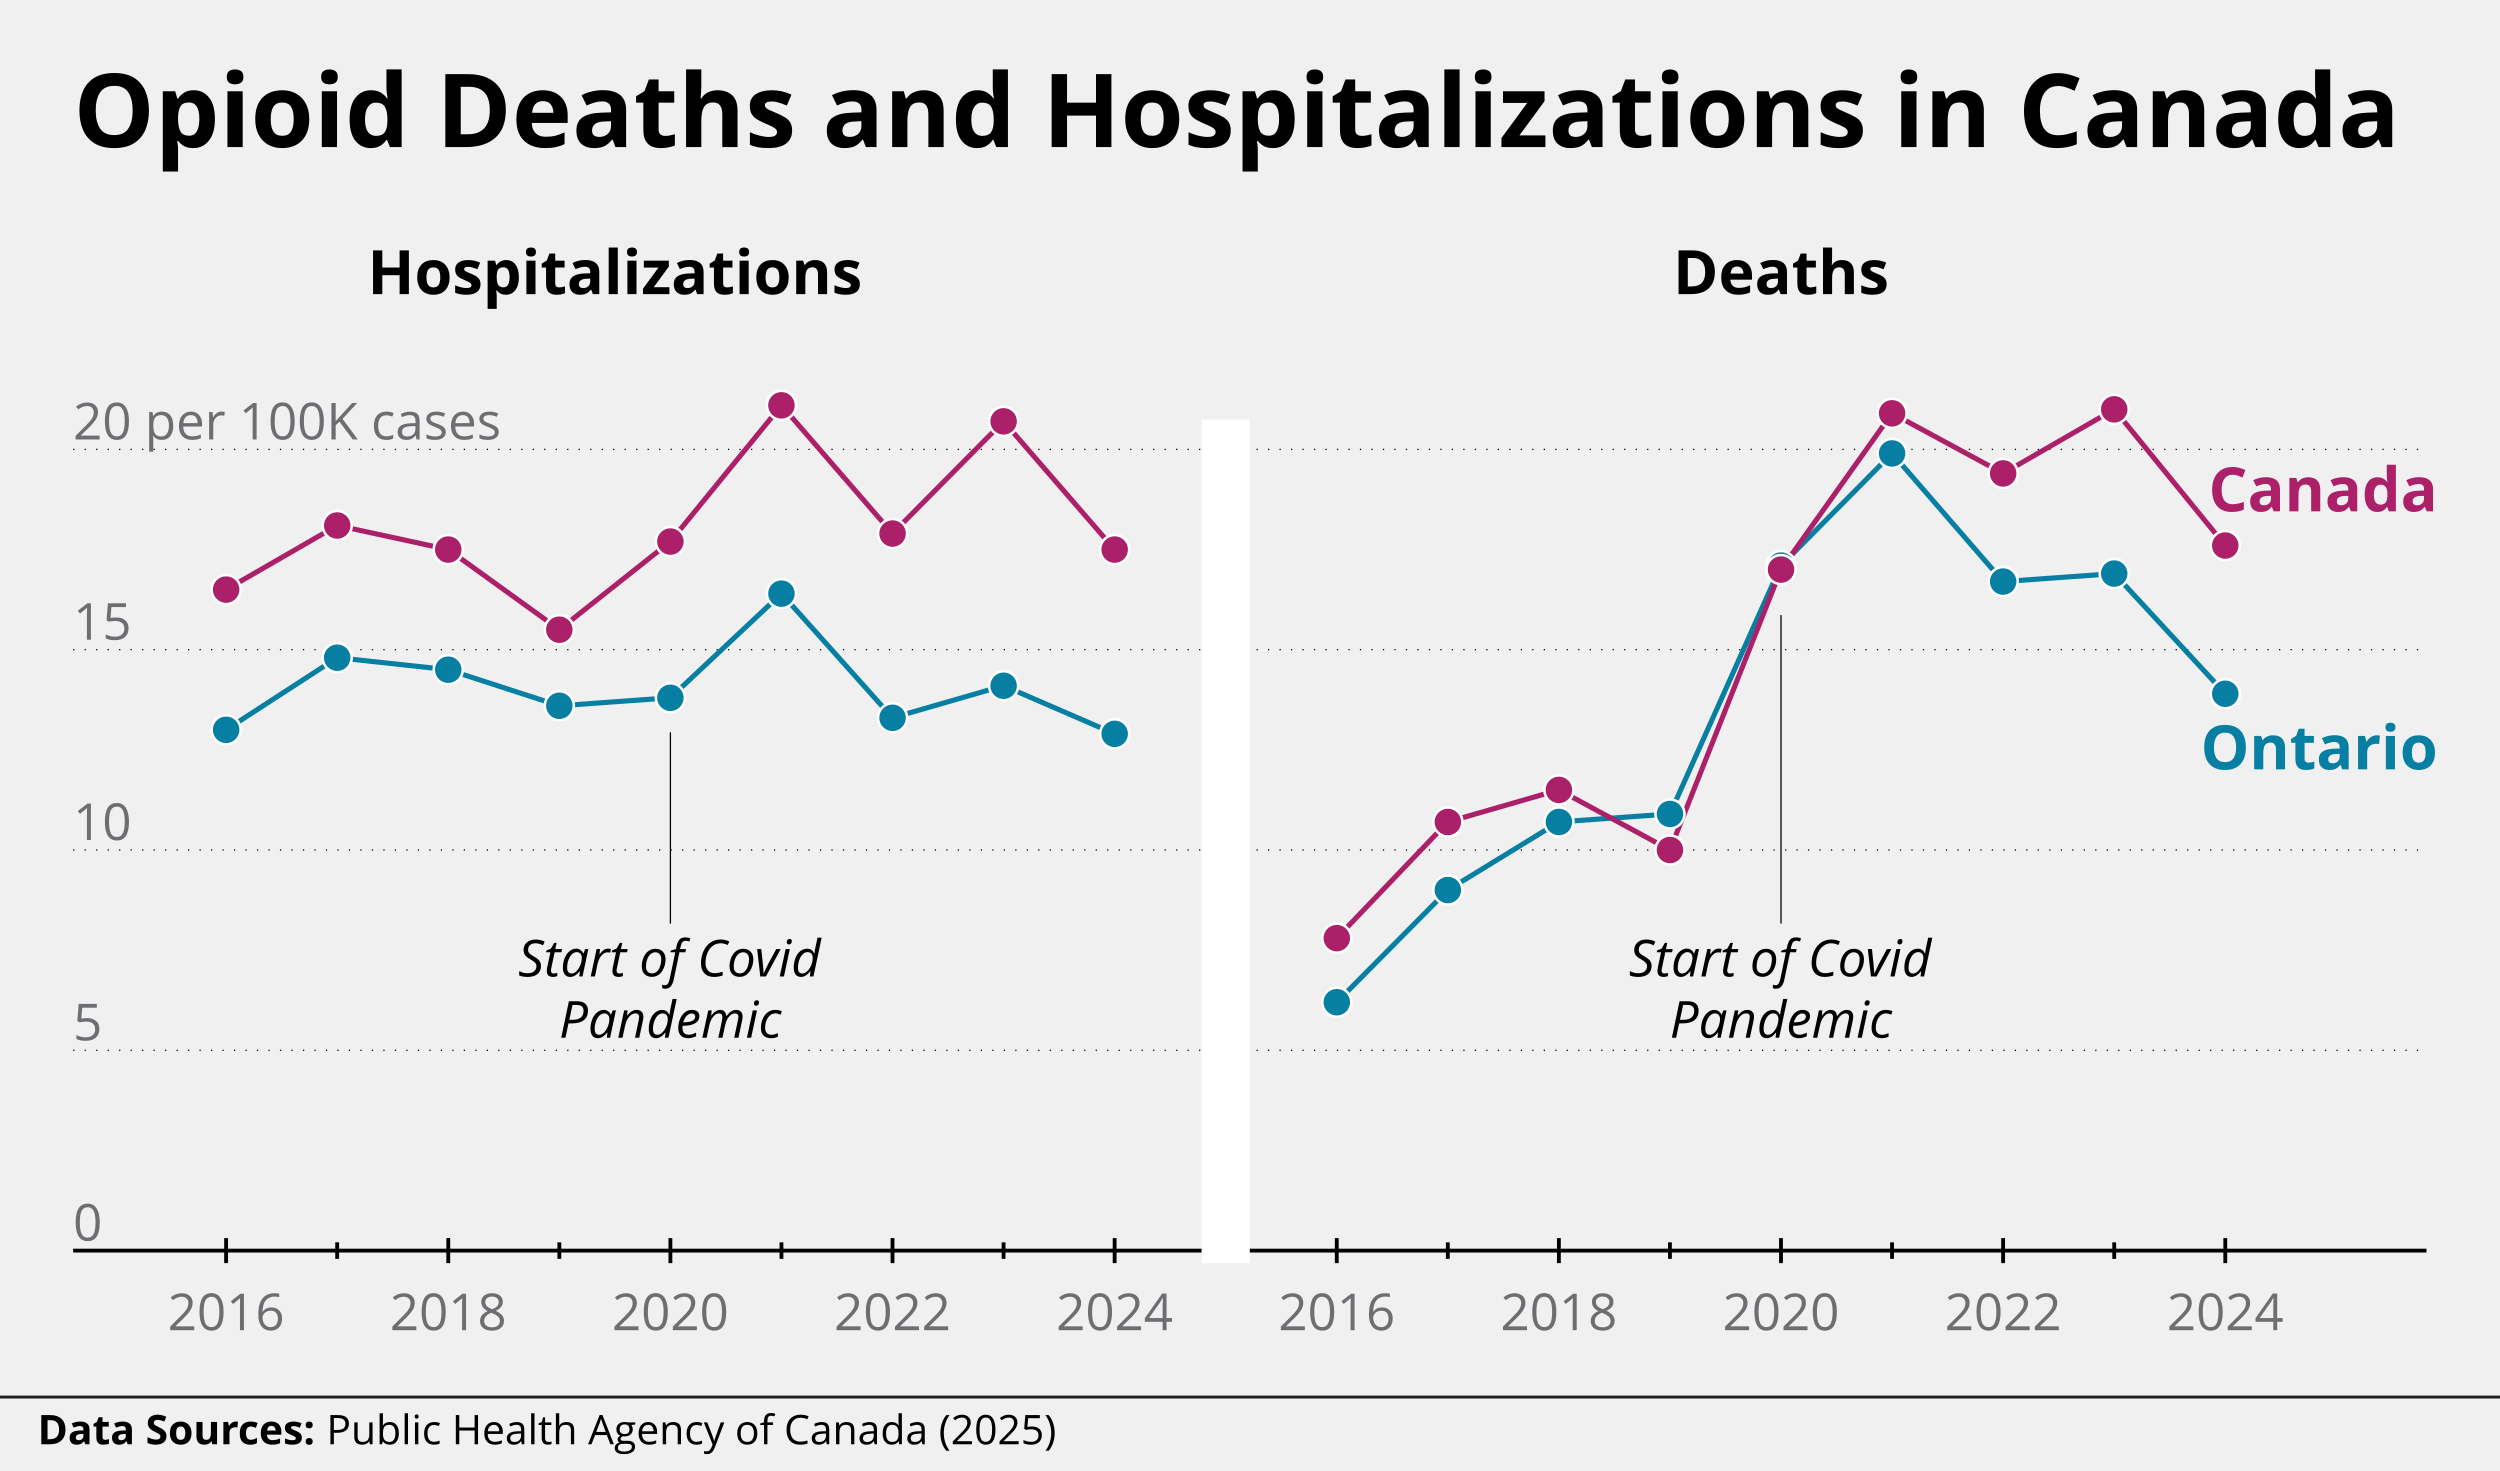
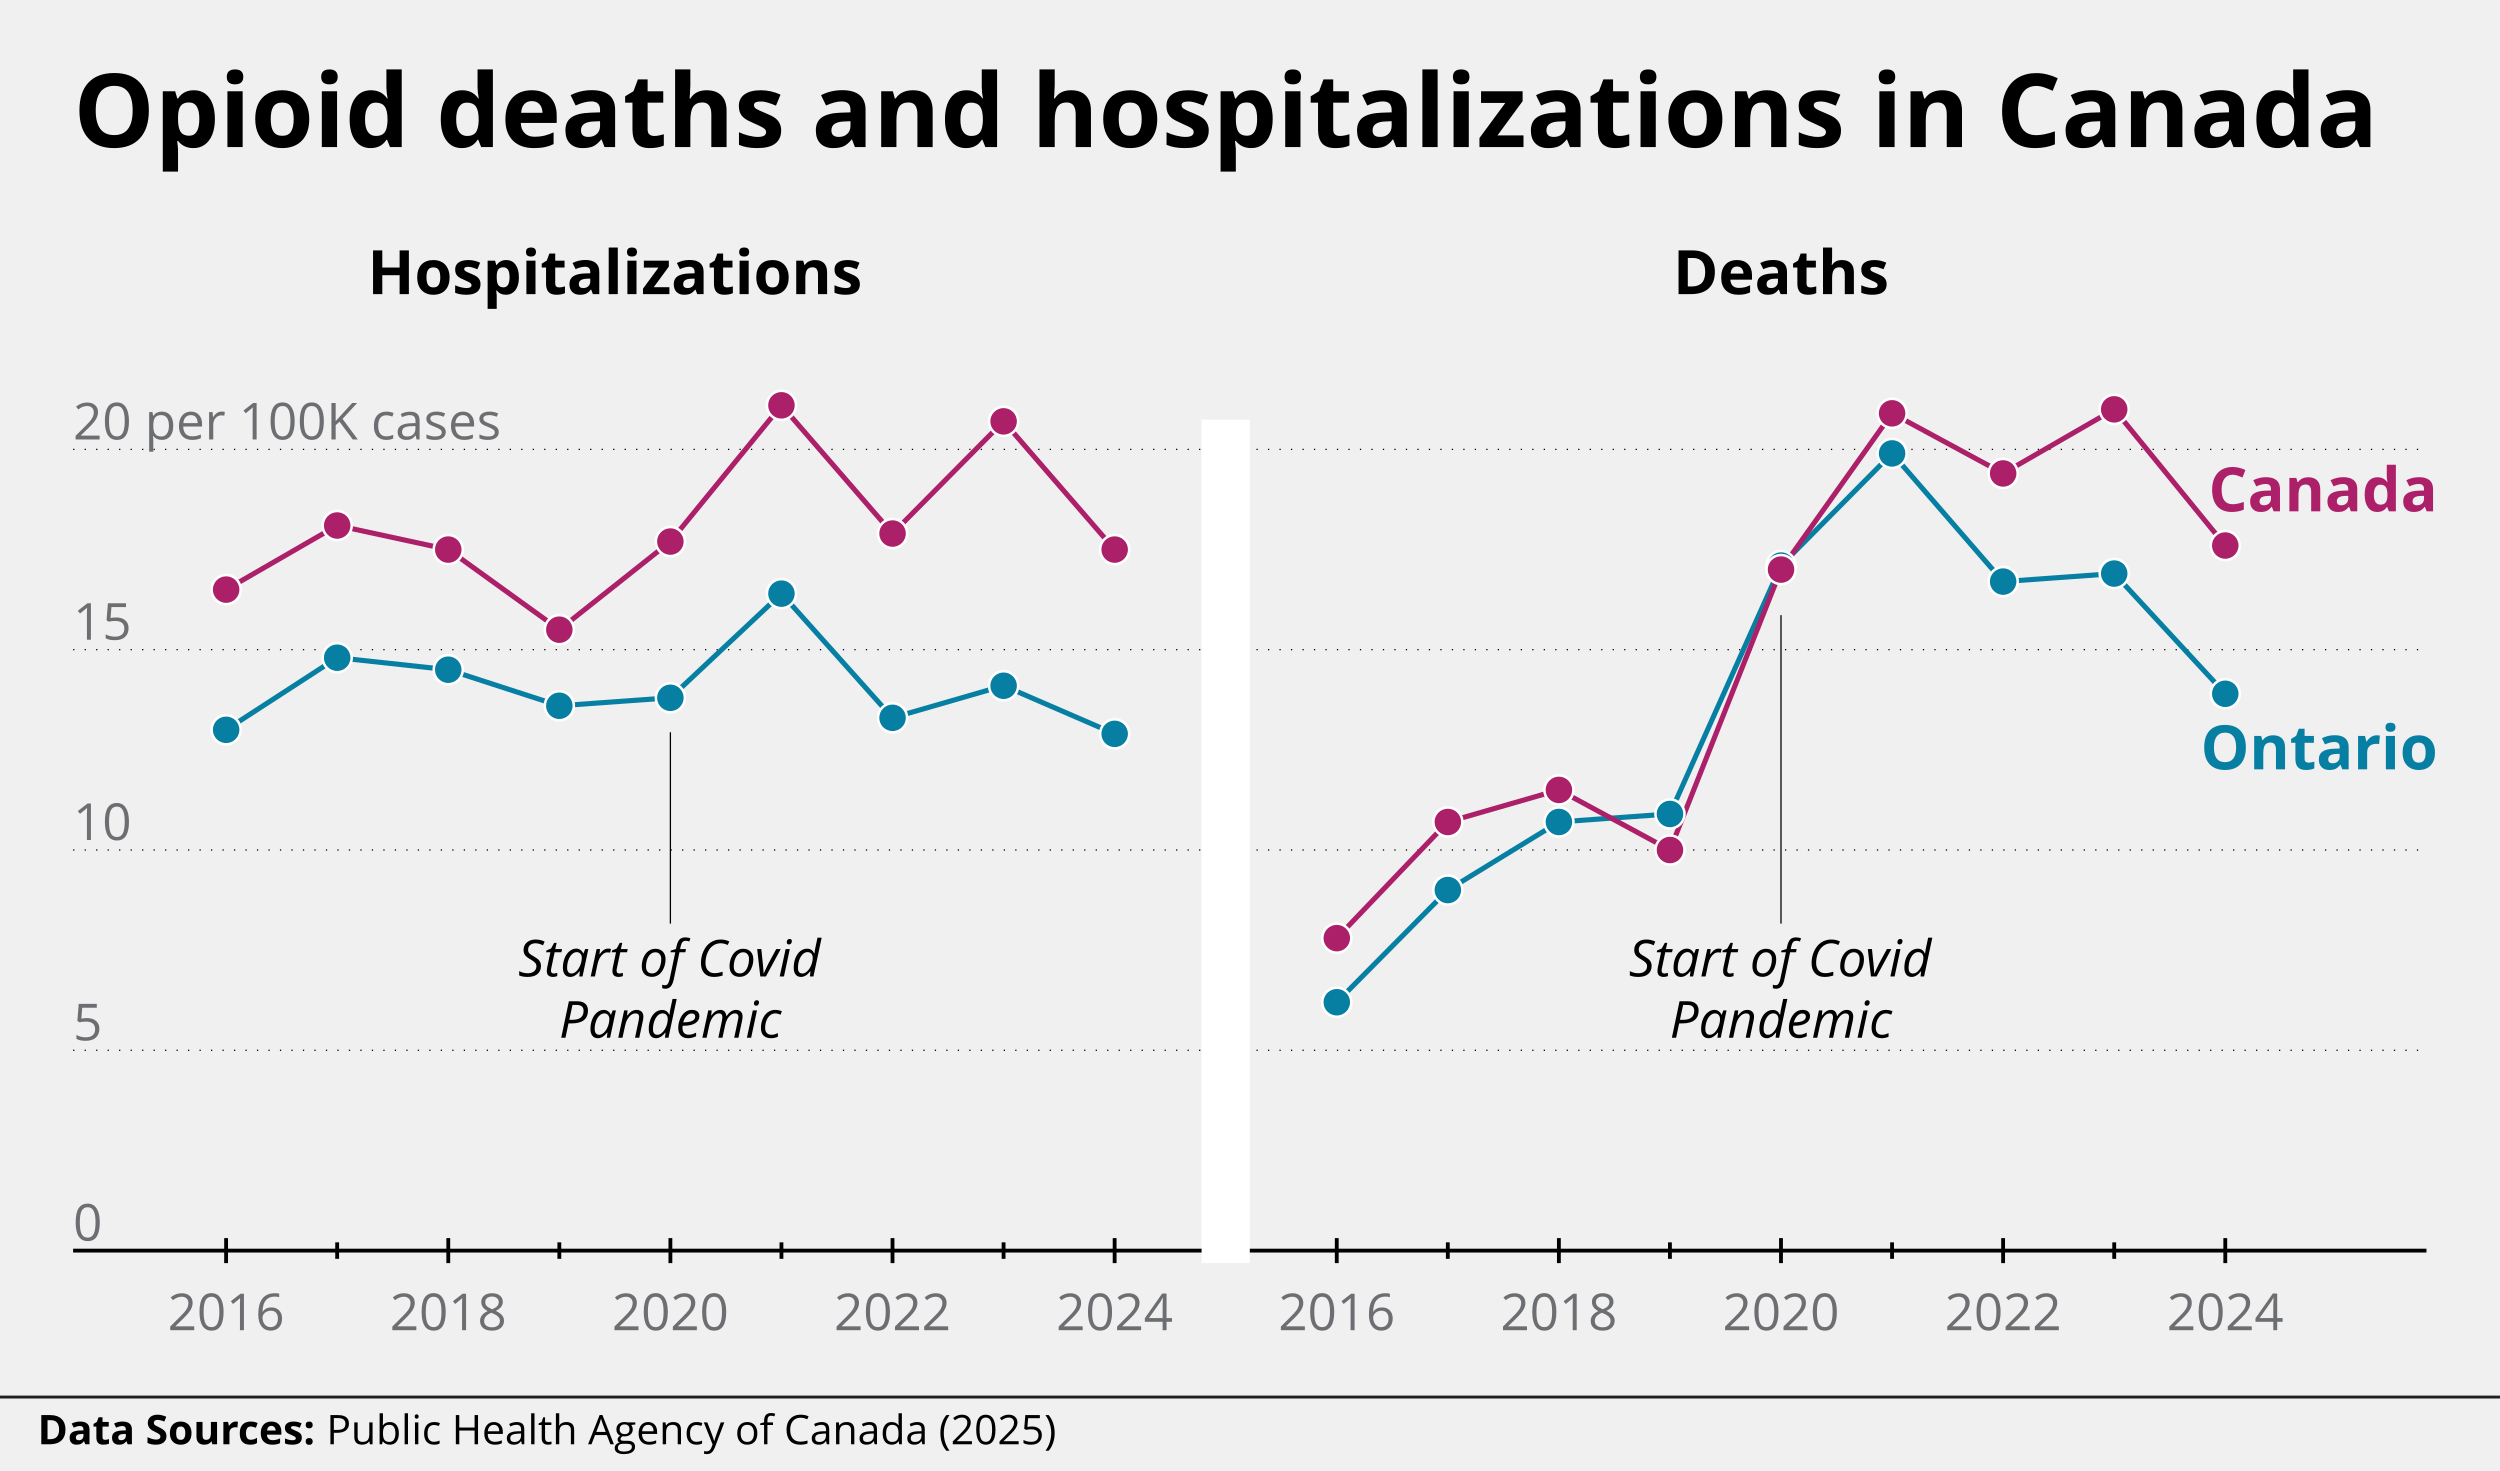
<svg xmlns="http://www.w3.org/2000/svg" id="Layer_1" data-name="Layer 1" viewBox="0 0 489.6 288">
  <line x1="14.32" y1="244.92" x2="475.2" y2="244.92" fill="none" stroke="#000" stroke-miterlimit="10" stroke-width=".75" />
  <g>
    <line x1="44.28" y1="247.37" x2="44.28" y2="242.47" fill="none" stroke="#000" stroke-miterlimit="10" stroke-width=".75" />
    <line x1="66.03" y1="246.53" x2="66.03" y2="243.3" fill="none" stroke="#000" stroke-miterlimit="10" stroke-width=".75" />
    <line x1="87.79" y1="247.37" x2="87.79" y2="242.47" fill="none" stroke="#000" stroke-miterlimit="10" stroke-width=".75" />
    <line x1="109.54" y1="246.53" x2="109.54" y2="243.3" fill="none" stroke="#000" stroke-miterlimit="10" stroke-width=".75" />
    <line x1="131.29" y1="247.37" x2="131.29" y2="242.47" fill="none" stroke="#000" stroke-miterlimit="10" stroke-width=".75" />
    <line x1="153.04" y1="246.53" x2="153.04" y2="243.3" fill="none" stroke="#000" stroke-miterlimit="10" stroke-width=".75" />
    <line x1="174.79" y1="247.37" x2="174.79" y2="242.47" fill="none" stroke="#000" stroke-miterlimit="10" stroke-width=".75" />
    <line x1="196.54" y1="246.53" x2="196.54" y2="243.3" fill="none" stroke="#000" stroke-miterlimit="10" stroke-width=".75" />
    <line x1="218.29" y1="247.37" x2="218.29" y2="242.47" fill="none" stroke="#000" stroke-miterlimit="10" stroke-width=".75" />
  </g>
  <g>
    <line x1="14.32" y1="205.69" x2="475.2" y2="205.69" fill="none" stroke="#000" stroke-dasharray=".25 2" stroke-miterlimit="10" stroke-width=".25" />
    <line x1="14.32" y1="166.46" x2="475.2" y2="166.46" fill="none" stroke="#000" stroke-dasharray=".25 2" stroke-miterlimit="10" stroke-width=".25" />
    <line x1="14.32" y1="127.23" x2="475.2" y2="127.23" fill="none" stroke="#000" stroke-dasharray=".25 2" stroke-miterlimit="10" stroke-width=".25" />
    <line x1="14.32" y1="88.01" x2="475.2" y2="88.01" fill="none" stroke="#000" stroke-dasharray=".25 2" stroke-miterlimit="10" stroke-width=".25" />
  </g>
  <g>
    <g>
      <line x1="66.04" y1="128.8" x2="44.28" y2="142.92" fill="none" stroke="#067fa3" stroke-linecap="round" stroke-miterlimit="10" />
      <line x1="87.79" y1="131.16" x2="66.04" y2="128.8" fill="none" stroke="#067fa3" stroke-linecap="round" stroke-miterlimit="10" />
      <line x1="109.54" y1="138.22" x2="87.79" y2="131.16" fill="none" stroke="#067fa3" stroke-linecap="round" stroke-miterlimit="10" />
      <line x1="131.29" y1="136.65" x2="109.54" y2="138.22" fill="none" stroke="#067fa3" stroke-linecap="round" stroke-miterlimit="10" />
      <line x1="153.04" y1="116.25" x2="131.29" y2="136.65" fill="none" stroke="#067fa3" stroke-linecap="round" stroke-miterlimit="10" />
      <line x1="174.79" y1="140.57" x2="153.04" y2="116.25" fill="none" stroke="#067fa3" stroke-linecap="round" stroke-miterlimit="10" />
      <line x1="196.54" y1="134.29" x2="174.79" y2="140.57" fill="none" stroke="#067fa3" stroke-linecap="round" stroke-miterlimit="10" />
      <line x1="218.29" y1="143.71" x2="196.54" y2="134.29" fill="none" stroke="#067fa3" stroke-linecap="round" stroke-miterlimit="10" />
    </g>
    <g>
      <line x1="66.04" y1="102.91" x2="44.28" y2="115.47" fill="none" stroke="#ab2069" stroke-linecap="round" stroke-miterlimit="10" />
      <line x1="87.79" y1="107.62" x2="66.04" y2="102.91" fill="none" stroke="#ab2069" stroke-linecap="round" stroke-miterlimit="10" />
      <line x1="109.54" y1="123.31" x2="87.79" y2="107.62" fill="none" stroke="#ab2069" stroke-linecap="round" stroke-miterlimit="10" />
      <line x1="131.29" y1="106.05" x2="109.54" y2="123.31" fill="none" stroke="#ab2069" stroke-linecap="round" stroke-miterlimit="10" />
      <line x1="153.04" y1="79.38" x2="131.29" y2="106.05" fill="none" stroke="#ab2069" stroke-linecap="round" stroke-miterlimit="10" />
      <line x1="174.79" y1="104.48" x2="153.04" y2="79.38" fill="none" stroke="#ab2069" stroke-linecap="round" stroke-miterlimit="10" />
      <line x1="196.54" y1="82.51" x2="174.79" y2="104.48" fill="none" stroke="#ab2069" stroke-linecap="round" stroke-miterlimit="10" />
      <line x1="218.29" y1="107.62" x2="196.54" y2="82.51" fill="none" stroke="#ab2069" stroke-linecap="round" stroke-miterlimit="10" />
    </g>
  </g>
  <g>
    <g>
      <rect x="41.44" y="140.08" width="5.69" height="5.69" rx="2.84" ry="2.84" fill="#067fa3" stroke="#fff" stroke-miterlimit="10" stroke-width=".5" />
      <rect x="63.19" y="125.96" width="5.69" height="5.69" rx="2.84" ry="2.84" fill="#067fa3" stroke="#fff" stroke-miterlimit="10" stroke-width=".5" />
      <rect x="84.94" y="128.31" width="5.69" height="5.69" rx="2.84" ry="2.84" fill="#067fa3" stroke="#fff" stroke-miterlimit="10" stroke-width=".5" />
      <rect x="106.69" y="135.37" width="5.69" height="5.69" rx="2.84" ry="2.84" fill="#067fa3" stroke="#fff" stroke-miterlimit="10" stroke-width=".5" />
      <rect x="128.44" y="133.81" width="5.69" height="5.69" rx="2.84" ry="2.84" fill="#067fa3" stroke="#fff" stroke-miterlimit="10" stroke-width=".5" />
      <rect x="150.19" y="113.41" width="5.69" height="5.69" rx="2.84" ry="2.84" fill="#067fa3" stroke="#fff" stroke-miterlimit="10" stroke-width=".5" />
      <rect x="171.95" y="137.73" width="5.69" height="5.69" rx="2.84" ry="2.84" fill="#067fa3" stroke="#fff" stroke-miterlimit="10" stroke-width=".5" />
      <rect x="193.7" y="131.45" width="5.69" height="5.69" rx="2.84" ry="2.84" fill="#067fa3" stroke="#fff" stroke-miterlimit="10" stroke-width=".5" />
      <rect x="215.45" y="140.87" width="5.69" height="5.69" rx="2.84" ry="2.84" fill="#067fa3" stroke="#fff" stroke-miterlimit="10" stroke-width=".5" />
    </g>
    <g>
      <rect x="41.44" y="112.62" width="5.69" height="5.69" rx="2.84" ry="2.84" fill="#ab2069" stroke="#fff" stroke-miterlimit="10" stroke-width=".5" />
      <rect x="63.19" y="100.07" width="5.69" height="5.69" rx="2.84" ry="2.84" fill="#ab2069" stroke="#fff" stroke-miterlimit="10" stroke-width=".5" />
      <rect x="84.94" y="104.78" width="5.69" height="5.69" rx="2.84" ry="2.84" fill="#ab2069" stroke="#fff" stroke-miterlimit="10" stroke-width=".5" />
      <rect x="106.69" y="120.47" width="5.69" height="5.69" rx="2.84" ry="2.84" fill="#ab2069" stroke="#fff" stroke-miterlimit="10" stroke-width=".5" />
      <rect x="128.44" y="103.21" width="5.69" height="5.69" rx="2.84" ry="2.84" fill="#ab2069" stroke="#fff" stroke-miterlimit="10" stroke-width=".5" />
      <rect x="150.19" y="76.53" width="5.69" height="5.69" rx="2.84" ry="2.84" fill="#ab2069" stroke="#fff" stroke-miterlimit="10" stroke-width=".5" />
      <rect x="171.95" y="101.64" width="5.69" height="5.69" rx="2.84" ry="2.84" fill="#ab2069" stroke="#fff" stroke-miterlimit="10" stroke-width=".5" />
      <rect x="193.7" y="79.67" width="5.69" height="5.69" rx="2.84" ry="2.84" fill="#ab2069" stroke="#fff" stroke-miterlimit="10" stroke-width=".5" />
      <rect x="215.45" y="104.78" width="5.69" height="5.69" rx="2.84" ry="2.84" fill="#ab2069" stroke="#fff" stroke-miterlimit="10" stroke-width=".5" />
    </g>
  </g>
  <text transform="translate(327.65 57.6)" font-family="OpenSans-Bold, 'Open Sans'" font-size="12" font-weight="700">
    <tspan x="0" y="0">Deaths</tspan>
  </text>
  <text transform="translate(32.85 260.5)" fill="#6d6e71" font-family="OpenSans, 'Open Sans'" font-size="10">
    <tspan x="0" y="0">2016</tspan>
  </text>
  <text transform="translate(76.35 260.5)" fill="#6d6e71" font-family="OpenSans, 'Open Sans'" font-size="10">
    <tspan x="0" y="0">2018</tspan>
  </text>
  <text transform="translate(119.85 260.5)" fill="#6d6e71" font-family="OpenSans, 'Open Sans'" font-size="10">
    <tspan x="0" y="0">2020</tspan>
  </text>
  <text transform="translate(101.49 191.23)" font-family="OpenSans-Italic, 'Open Sans'" font-size="10" font-style="italic" font-variation-settings="'wght' 400, 'wdth' 100">
    <tspan x="0" y="0">Start of Covid</tspan>
    <tspan x="8" y="12">Pandemic</tspan>
  </text>
  <text transform="translate(163.35 260.5)" fill="#6d6e71" font-family="OpenSans, 'Open Sans'" font-size="10">
    <tspan x="0" y="0">2022</tspan>
  </text>
  <text transform="translate(206.85 260.5)" fill="#6d6e71" font-family="OpenSans, 'Open Sans'" font-size="10">
    <tspan x="0" y="0">2024</tspan>
  </text>
  <g>
    <text transform="translate(14.32 86.06)" fill="#6d6e71" font-family="OpenSans, 'Open Sans'" font-size="10">
      <tspan x="0" y="0">20 per 100K cases</tspan>
    </text>
    <text transform="translate(14.32 125.28)" fill="#6d6e71" font-family="OpenSans, 'Open Sans'" font-size="10">
      <tspan x="0" y="0">15</tspan>
    </text>
    <text transform="translate(14.32 164.51)" fill="#6d6e71" font-family="OpenSans, 'Open Sans'" font-size="10">
      <tspan x="0" y="0">10</tspan>
    </text>
    <text transform="translate(14.32 203.74)" fill="#6d6e71" font-family="OpenSans, 'Open Sans'" font-size="10">
      <tspan x="0" y="0">5</tspan>
    </text>
    <text transform="translate(14.32 242.97)" fill="#6d6e71" font-family="OpenSans, 'Open Sans'" font-size="10">
      <tspan x="0" y="0">0</tspan>
    </text>
  </g>
  <g>
    <line x1="261.79" y1="247.37" x2="261.79" y2="242.47" fill="none" stroke="#000" stroke-miterlimit="10" stroke-width=".75" />
    <line x1="283.54" y1="246.53" x2="283.54" y2="243.3" fill="none" stroke="#000" stroke-miterlimit="10" stroke-width=".75" />
    <line x1="305.29" y1="247.37" x2="305.29" y2="242.47" fill="none" stroke="#000" stroke-miterlimit="10" stroke-width=".75" />
    <line x1="327.04" y1="246.53" x2="327.04" y2="243.3" fill="none" stroke="#000" stroke-miterlimit="10" stroke-width=".75" />
    <line x1="348.79" y1="247.37" x2="348.79" y2="242.47" fill="none" stroke="#000" stroke-miterlimit="10" stroke-width=".75" />
    <line x1="370.54" y1="246.53" x2="370.54" y2="243.3" fill="none" stroke="#000" stroke-miterlimit="10" stroke-width=".75" />
    <line x1="392.29" y1="247.37" x2="392.29" y2="242.47" fill="none" stroke="#000" stroke-miterlimit="10" stroke-width=".75" />
    <line x1="414.05" y1="246.53" x2="414.05" y2="243.3" fill="none" stroke="#000" stroke-miterlimit="10" stroke-width=".75" />
    <line x1="435.8" y1="247.37" x2="435.8" y2="242.47" fill="none" stroke="#000" stroke-miterlimit="10" stroke-width=".75" />
  </g>
  <text transform="translate(250.36 260.5)" fill="#6d6e71" font-family="OpenSans, 'Open Sans'" font-size="10">
    <tspan x="0" y="0">2016</tspan>
  </text>
  <text transform="translate(293.86 260.5)" fill="#6d6e71" font-family="OpenSans, 'Open Sans'" font-size="10">
    <tspan x="0" y="0">2018</tspan>
  </text>
  <text transform="translate(337.36 260.5)" fill="#6d6e71" font-family="OpenSans, 'Open Sans'" font-size="10">
    <tspan x="0" y="0">2020</tspan>
  </text>
  <text transform="translate(380.86 260.5)" fill="#6d6e71" font-family="OpenSans, 'Open Sans'" font-size="10">
    <tspan x="0" y="0">2022</tspan>
  </text>
  <text transform="translate(432.52 100.14)" fill="#ab2069" font-family="OpenSans-Bold, 'Open Sans'" font-size="12" font-weight="700">
    <tspan x="0" y="0">Canada</tspan>
  </text>
  <text transform="translate(430.97 150.67)" fill="#067fa3" font-family="OpenSans-Bold, 'Open Sans'" font-size="12" font-weight="700">
    <tspan x="0" y="0">Ontario</tspan>
  </text>
  <text transform="translate(424.36 260.5)" fill="#6d6e71" font-family="OpenSans, 'Open Sans'" font-size="10">
    <tspan x="0" y="0">2024</tspan>
  </text>
  <rect x="235.32" y="82.17" width="9.44" height="165.2" fill="#fff" />
  <line x1="131.29" y1="143.41" x2="131.29" y2="180.88" fill="none" stroke="#000" stroke-miterlimit="10" stroke-width=".25" />
  <path id="path37" d="M0,273.6h489.6" fill="none" stroke="#231f20" stroke-miterlimit="3" stroke-width=".57" />
  <text transform="translate(7.37 282.85)" font-size="8">
    <tspan x="0" y="0" font-family="OpenSans-Bold, 'Open Sans'" font-weight="700">Data Sources:</tspan>
    <tspan x="54.48" y="0" xml:space="preserve" font-family="OpenSans, 'Open Sans'"> Public Health Agency of Canada (2025)</tspan>
  </text>
-   <text transform="translate(14.4 28.8)" font-family="TradeGothicLT-Bold, 'TradeGothic LT Bold'" font-size="20" font-weight="700">
-     <tspan x="0" y="0">Opioid Deaths and Hospitalizations in Canada</tspan>
+   <text transform="translate(14.4 28.8)" font-family="OpenSans-Bold, 'Open Sans'" font-size="20" font-weight="700">
+     <tspan x="0" y="0">Opioid deaths and hospitalizations in Canada</tspan>
  </text>
  <g>
    <line x1="283.54" y1="174.31" x2="261.79" y2="196.27" fill="none" stroke="#067fa3" stroke-linecap="round" stroke-miterlimit="10" />
    <line x1="305.29" y1="160.97" x2="283.54" y2="174.31" fill="none" stroke="#067fa3" stroke-linecap="round" stroke-miterlimit="10" />
    <line x1="327.04" y1="159.4" x2="305.29" y2="160.97" fill="none" stroke="#067fa3" stroke-linecap="round" stroke-miterlimit="10" />
    <line x1="348.79" y1="110.76" x2="327.04" y2="159.4" fill="none" stroke="#067fa3" stroke-linecap="round" stroke-miterlimit="10" />
    <line x1="370.54" y1="88.79" x2="348.79" y2="110.76" fill="none" stroke="#067fa3" stroke-linecap="round" stroke-miterlimit="10" />
    <line x1="392.3" y1="113.9" x2="370.54" y2="88.79" fill="none" stroke="#067fa3" stroke-linecap="round" stroke-miterlimit="10" />
    <line x1="414.05" y1="112.33" x2="392.3" y2="113.9" fill="none" stroke="#067fa3" stroke-linecap="round" stroke-miterlimit="10" />
    <line x1="435.8" y1="135.86" x2="414.05" y2="112.33" fill="none" stroke="#067fa3" stroke-linecap="round" stroke-miterlimit="10" />
  </g>
  <g>
    <line x1="283.54" y1="160.97" x2="261.79" y2="183.72" fill="none" stroke="#ab2069" stroke-linecap="round" stroke-miterlimit="10" />
    <line x1="305.29" y1="154.69" x2="283.54" y2="160.97" fill="none" stroke="#ab2069" stroke-linecap="round" stroke-miterlimit="10" />
    <line x1="327.04" y1="166.46" x2="305.29" y2="154.69" fill="none" stroke="#ab2069" stroke-linecap="round" stroke-miterlimit="10" />
    <line x1="348.79" y1="111.54" x2="327.04" y2="166.46" fill="none" stroke="#ab2069" stroke-linecap="round" stroke-miterlimit="10" />
    <line x1="370.54" y1="80.94" x2="348.79" y2="111.54" fill="none" stroke="#ab2069" stroke-linecap="round" stroke-miterlimit="10" />
    <line x1="392.3" y1="92.71" x2="370.54" y2="80.94" fill="none" stroke="#ab2069" stroke-linecap="round" stroke-miterlimit="10" />
    <line x1="414.05" y1="80.16" x2="392.3" y2="92.71" fill="none" stroke="#ab2069" stroke-linecap="round" stroke-miterlimit="10" />
    <line x1="435.8" y1="106.84" x2="414.05" y2="80.16" fill="none" stroke="#ab2069" stroke-linecap="round" stroke-miterlimit="10" />
  </g>
  <g>
    <rect x="258.95" y="193.43" width="5.69" height="5.69" rx="2.84" ry="2.84" fill="#067fa3" stroke="#fff" stroke-miterlimit="10" stroke-width=".5" />
    <rect x="280.7" y="171.46" width="5.69" height="5.69" rx="2.84" ry="2.84" fill="#067fa3" stroke="#fff" stroke-miterlimit="10" stroke-width=".5" />
    <rect x="302.45" y="158.13" width="5.69" height="5.69" rx="2.84" ry="2.84" fill="#067fa3" stroke="#fff" stroke-miterlimit="10" stroke-width=".5" />
    <rect x="324.2" y="156.56" width="5.69" height="5.69" rx="2.84" ry="2.84" fill="#067fa3" stroke="#fff" stroke-miterlimit="10" stroke-width=".5" />
    <rect x="345.95" y="107.91" width="5.69" height="5.69" rx="2.84" ry="2.84" fill="#067fa3" stroke="#fff" stroke-miterlimit="10" stroke-width=".5" />
    <rect x="367.7" y="85.95" width="5.69" height="5.69" rx="2.84" ry="2.84" fill="#067fa3" stroke="#fff" stroke-miterlimit="10" stroke-width=".5" />
    <rect x="389.45" y="111.05" width="5.69" height="5.69" rx="2.84" ry="2.84" fill="#067fa3" stroke="#fff" stroke-miterlimit="10" stroke-width=".5" />
    <rect x="411.2" y="109.48" width="5.69" height="5.69" rx="2.84" ry="2.84" fill="#067fa3" stroke="#fff" stroke-miterlimit="10" stroke-width=".5" />
    <rect x="432.95" y="133.02" width="5.69" height="5.69" rx="2.84" ry="2.84" fill="#067fa3" stroke="#fff" stroke-miterlimit="10" stroke-width=".5" />
  </g>
  <g>
    <rect x="258.95" y="180.88" width="5.69" height="5.69" rx="2.84" ry="2.84" fill="#ab2069" stroke="#fff" stroke-miterlimit="10" stroke-width=".5" />
    <rect x="280.7" y="158.13" width="5.69" height="5.69" rx="2.84" ry="2.84" fill="#ab2069" stroke="#fff" stroke-miterlimit="10" stroke-width=".5" />
    <rect x="302.45" y="151.85" width="5.69" height="5.69" rx="2.84" ry="2.84" fill="#ab2069" stroke="#fff" stroke-miterlimit="10" stroke-width=".5" />
    <rect x="324.2" y="163.62" width="5.69" height="5.69" rx="2.84" ry="2.84" fill="#ab2069" stroke="#fff" stroke-miterlimit="10" stroke-width=".5" />
    <rect x="345.95" y="108.7" width="5.69" height="5.69" rx="2.84" ry="2.84" fill="#ab2069" stroke="#fff" stroke-miterlimit="10" stroke-width=".5" />
    <rect x="367.7" y="78.1" width="5.69" height="5.69" rx="2.84" ry="2.84" fill="#ab2069" stroke="#fff" stroke-miterlimit="10" stroke-width=".5" />
    <rect x="389.45" y="89.87" width="5.69" height="5.69" rx="2.84" ry="2.84" fill="#ab2069" stroke="#fff" stroke-miterlimit="10" stroke-width=".5" />
    <rect x="411.2" y="77.32" width="5.69" height="5.69" rx="2.84" ry="2.84" fill="#ab2069" stroke="#fff" stroke-miterlimit="10" stroke-width=".5" />
    <rect x="432.95" y="103.99" width="5.69" height="5.69" rx="2.84" ry="2.84" fill="#ab2069" stroke="#fff" stroke-miterlimit="10" stroke-width=".5" />
  </g>
  <text transform="translate(319 191.23)" font-family="OpenSans-Italic, 'Open Sans'" font-size="10" font-style="italic" font-variation-settings="'wght' 400, 'wdth' 100">
    <tspan x="0" y="0">Start of Covid</tspan>
    <tspan x="8" y="12">Pandemic</tspan>
  </text>
  <line x1="348.79" y1="120.47" x2="348.79" y2="180.88" fill="none" stroke="#000" stroke-miterlimit="10" stroke-width=".25" />
  <text transform="translate(71.98 57.6)" font-family="OpenSans-Bold, 'Open Sans'" font-size="12" font-weight="700">
    <tspan x="0" y="0">Hospitalizations</tspan>
  </text>
</svg>
